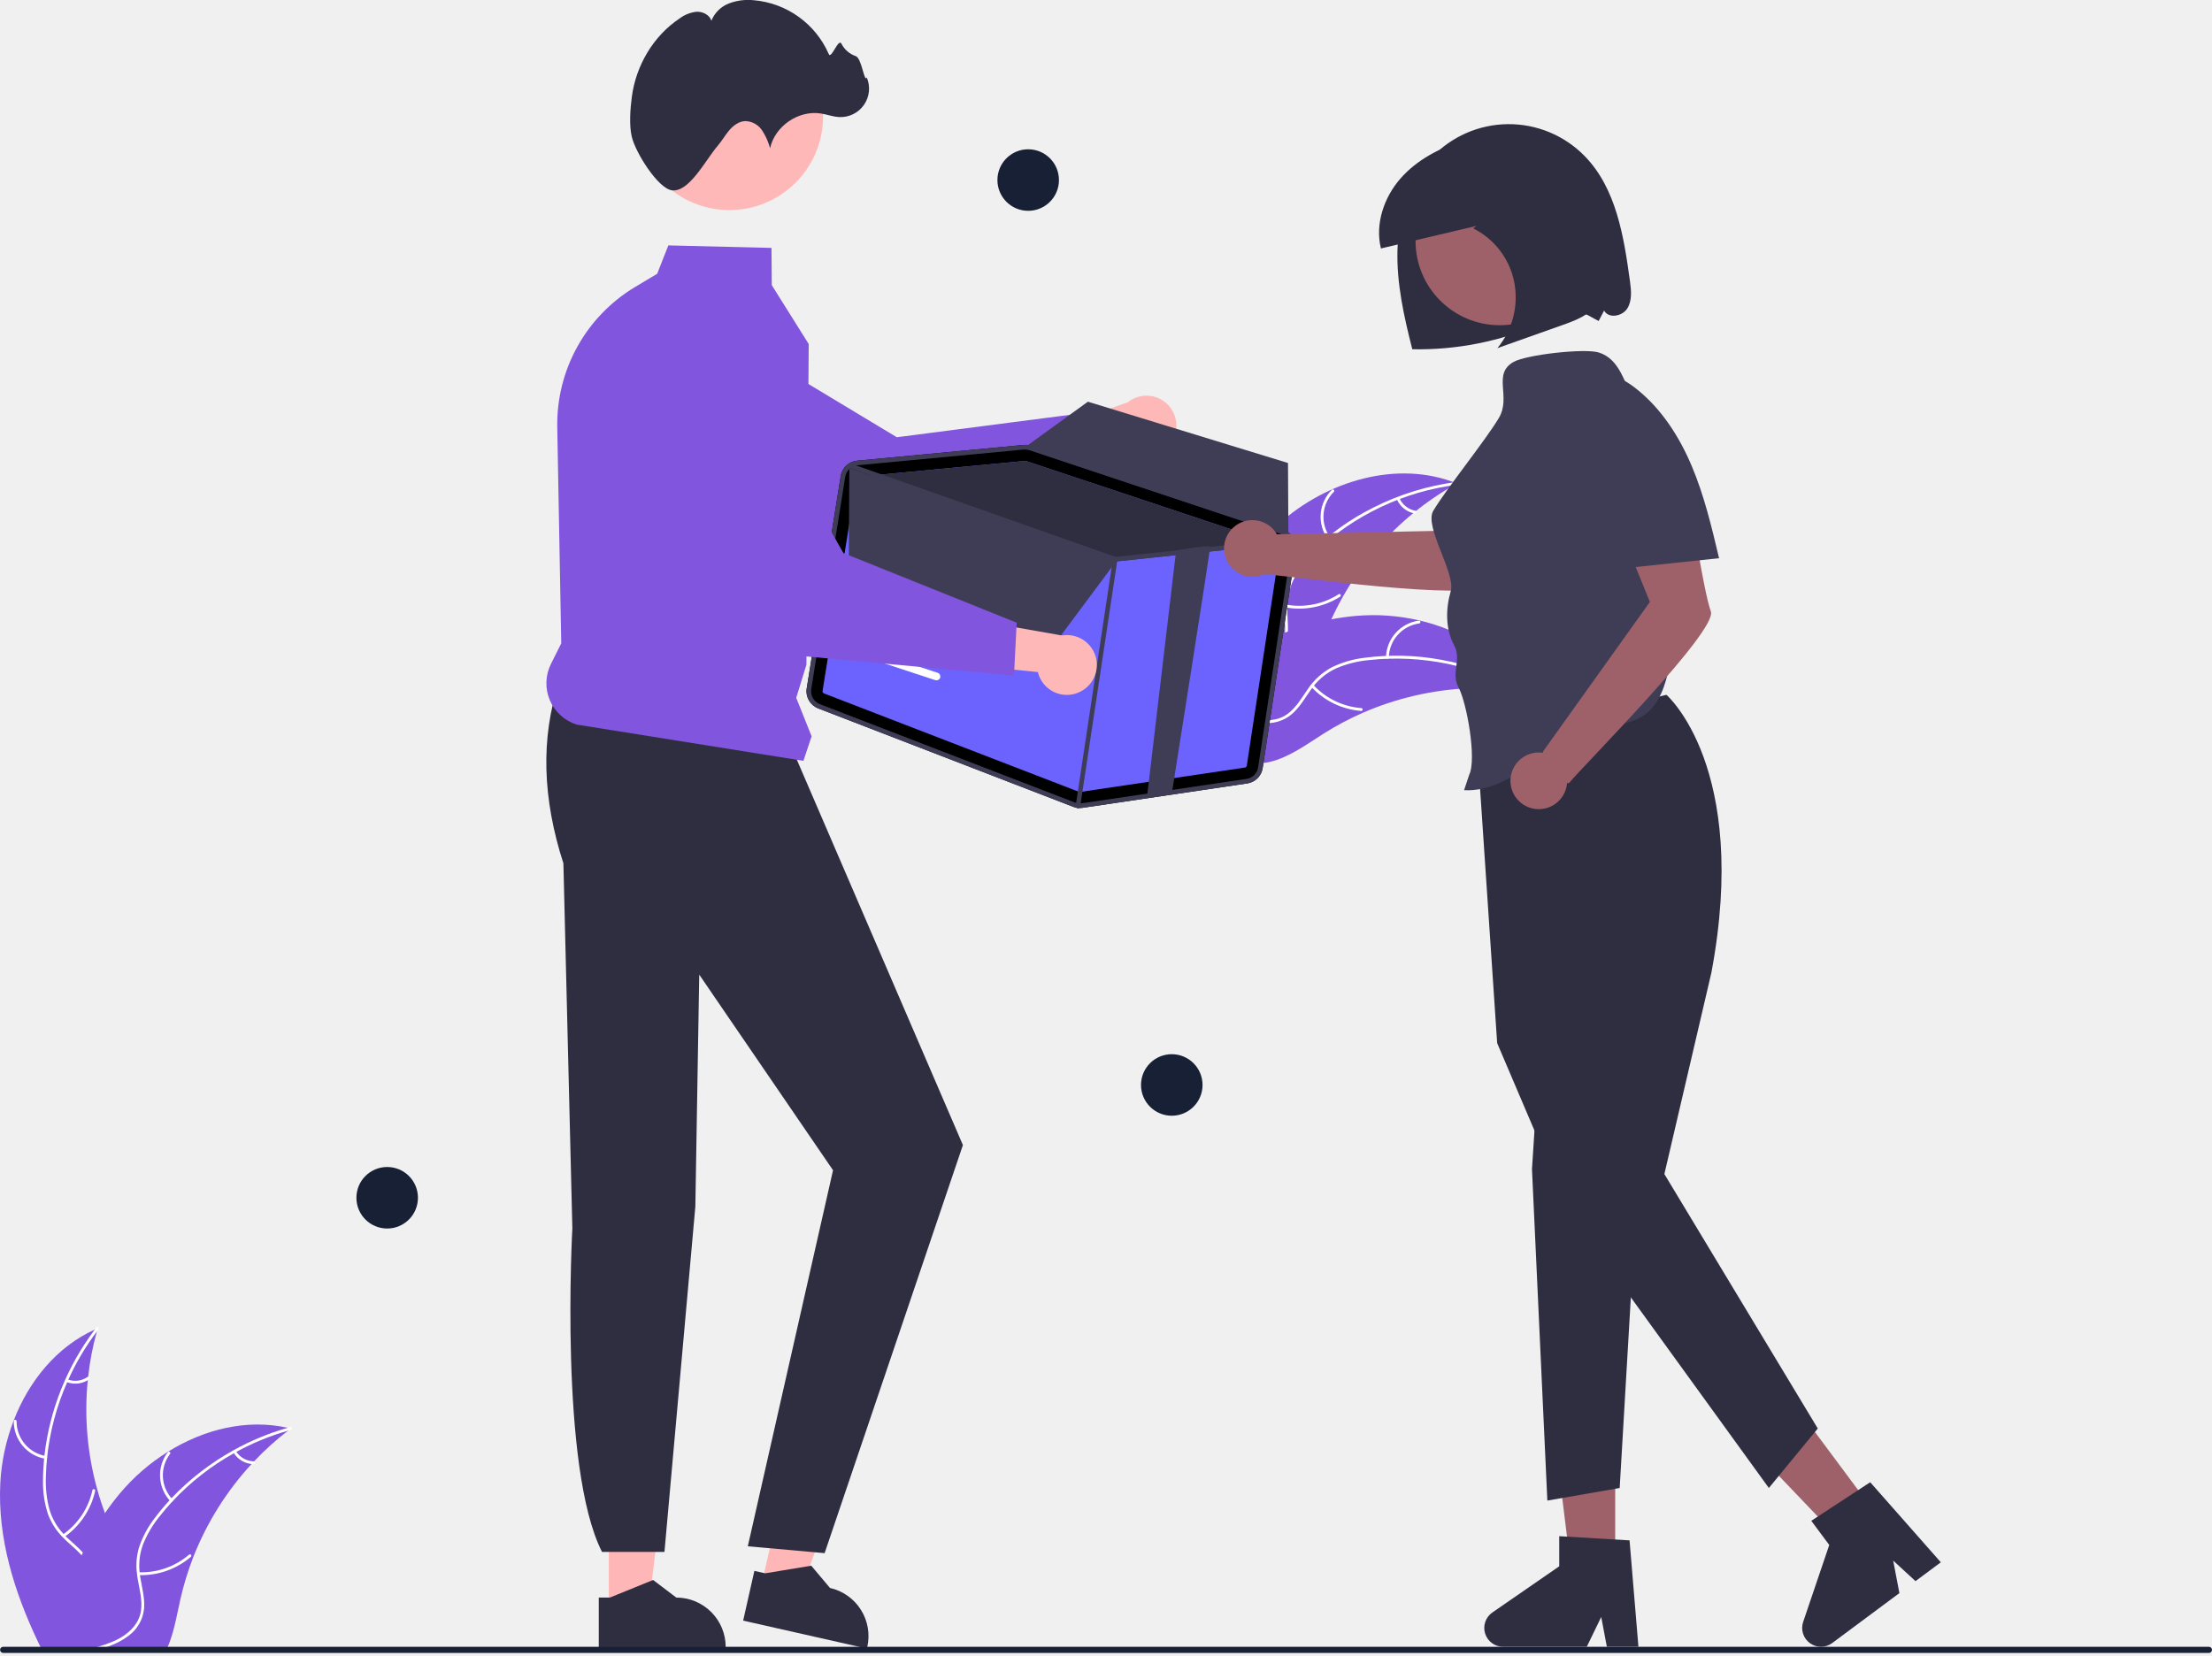
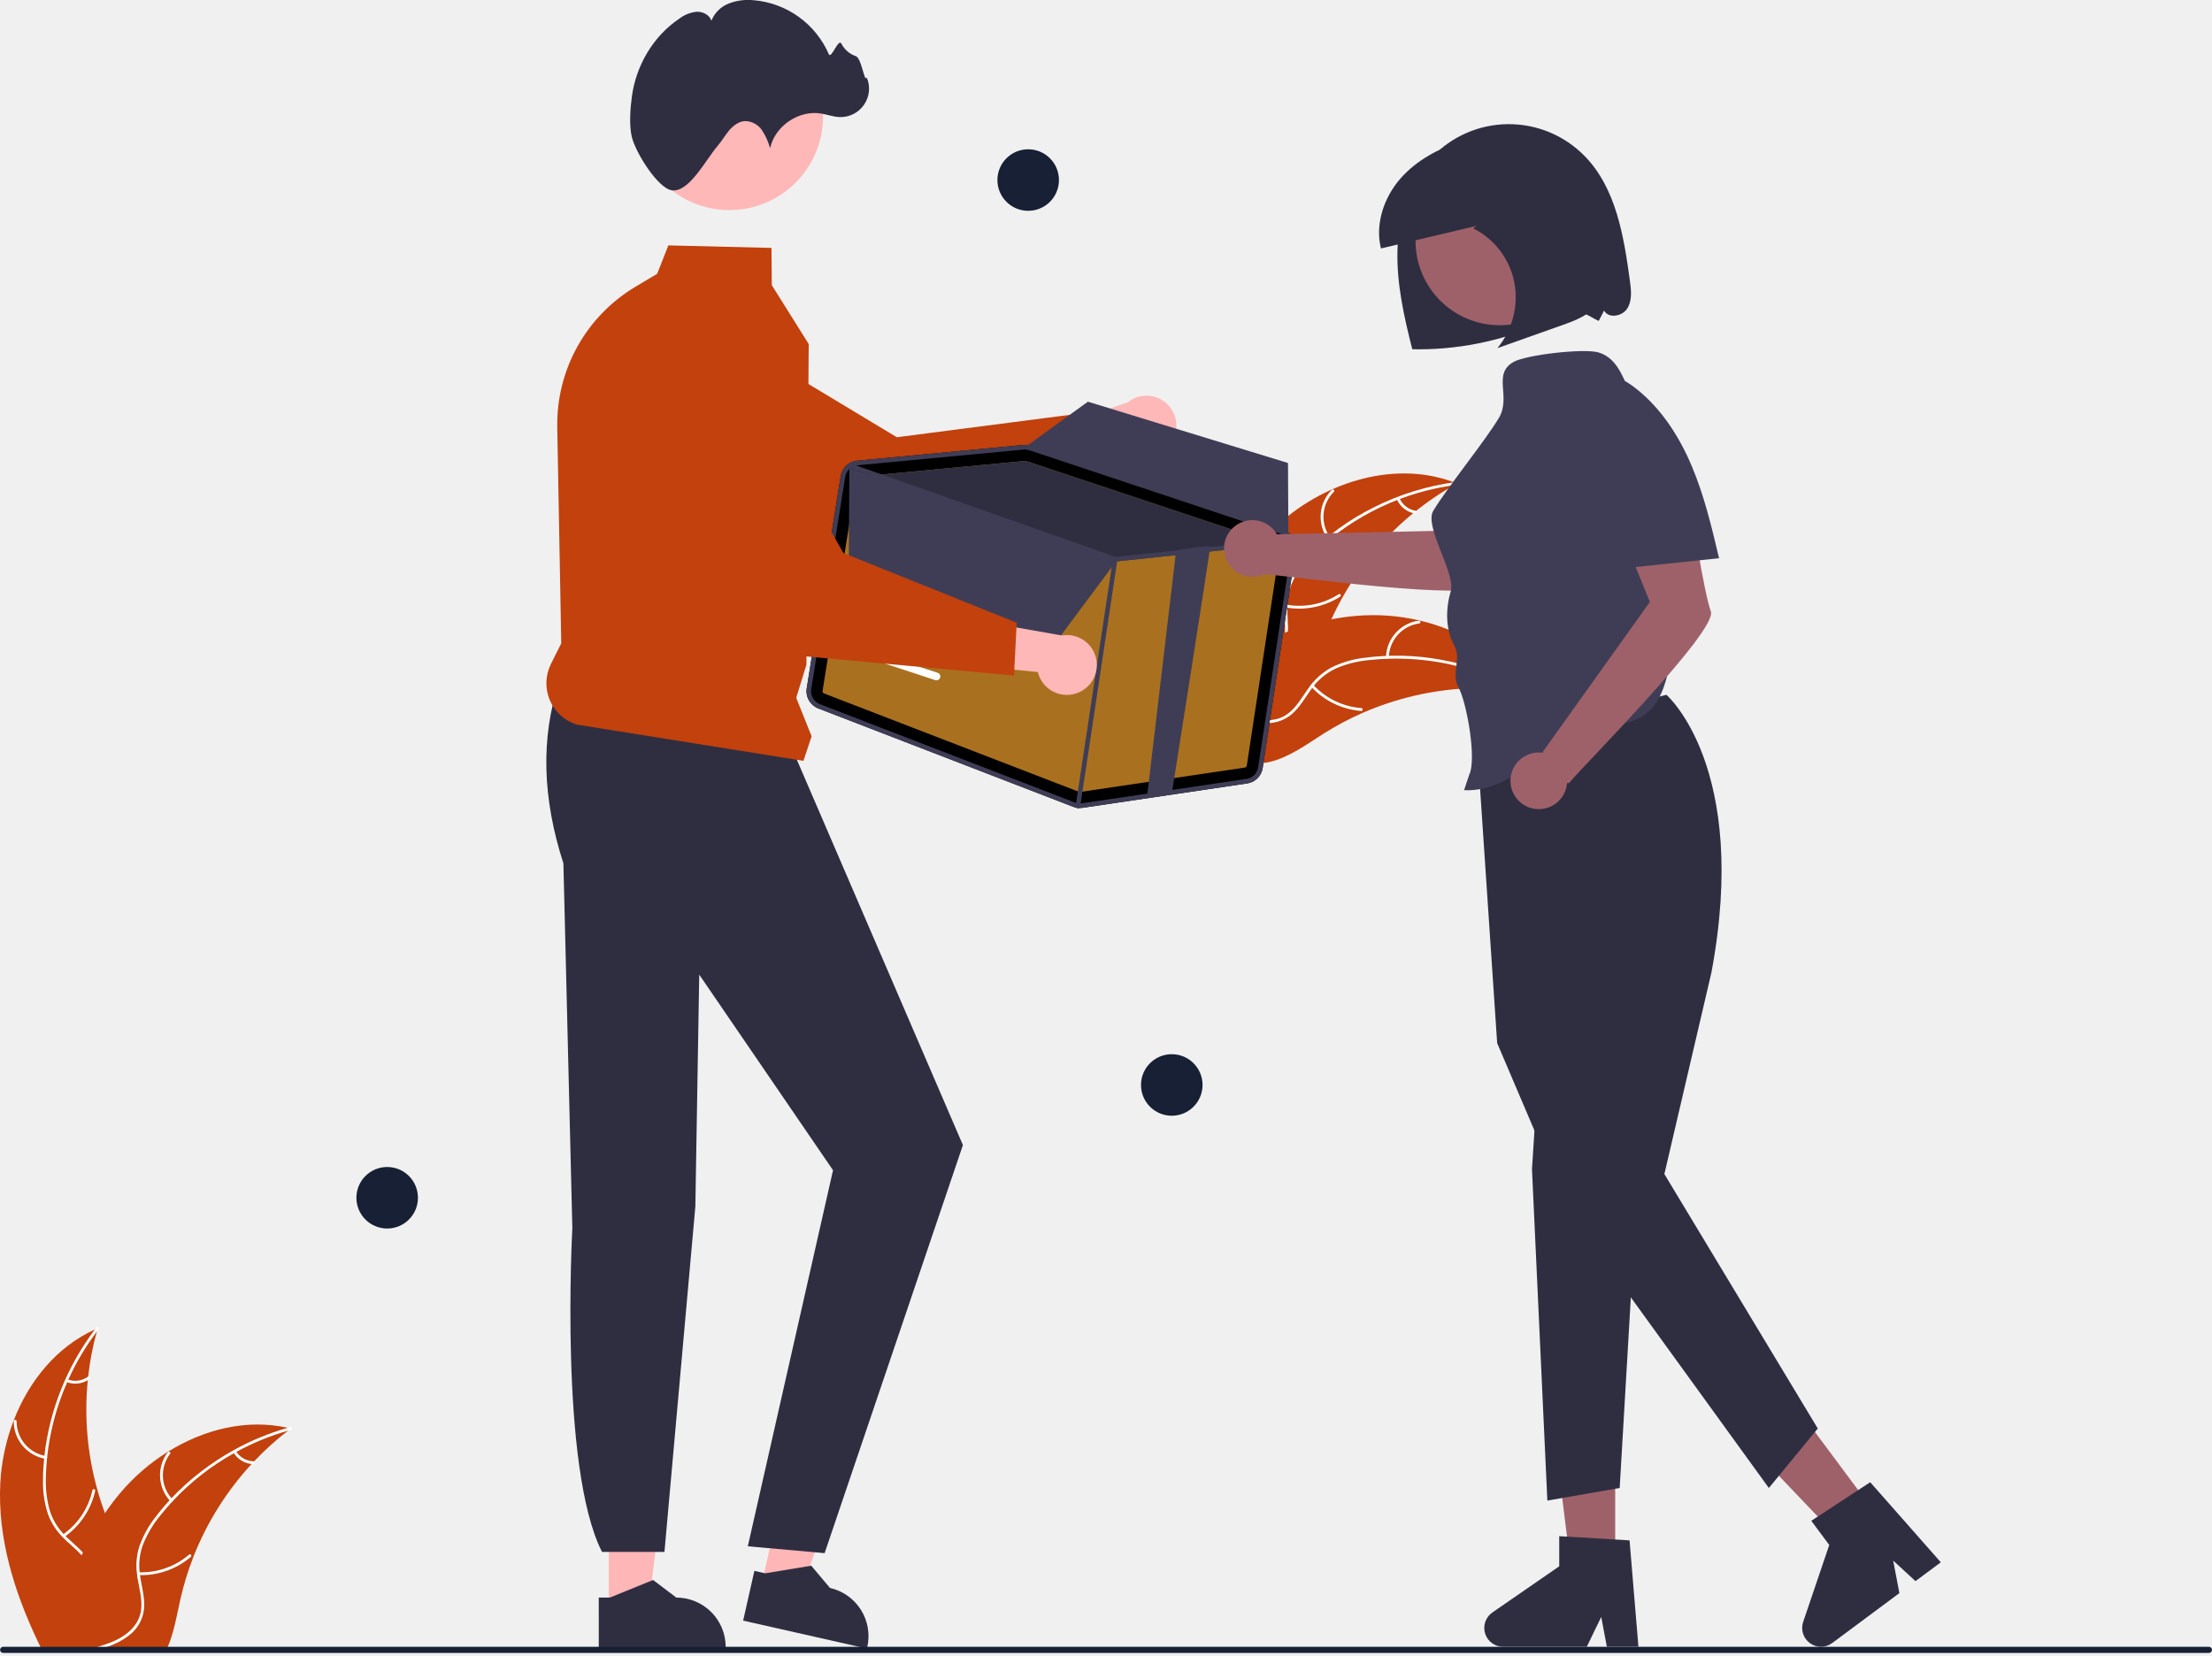
<svg xmlns="http://www.w3.org/2000/svg" width="493" height="369" viewBox="0 0 493 369" fill="none">
  <g clip-path="url(#clip0_895_7185)">
    <path d="M359.988 350.101H350.178L345.51 312.266H359.988V350.101Z" fill="#9E616A" />
    <path d="M365.164 367.097H358.129L356.873 360.456L353.657 367.097H335C334.106 367.097 333.235 366.811 332.514 366.281C331.794 365.752 331.262 365.005 330.996 364.151C330.73 363.298 330.743 362.381 331.035 361.536C331.327 360.69 331.881 359.96 332.617 359.452L347.516 349.162V342.448L363.188 343.383L365.164 367.097Z" fill="#2F2E41" />
    <path d="M418.264 337.722L410.392 343.575L384.069 315.999L395.687 307.36L418.264 337.722Z" fill="#9E616A" />
    <path d="M432.56 348.271L426.915 352.468L421.944 347.888L423.327 355.137L408.355 366.27C407.637 366.804 406.768 367.094 405.874 367.098C404.979 367.103 404.107 366.822 403.384 366.295C402.661 365.769 402.125 365.025 401.855 364.173C401.584 363.32 401.593 362.404 401.881 361.557L407.696 344.409L403.69 339.021L416.824 330.42L432.56 348.271Z" fill="#2F2E41" />
    <path d="M371.407 154.889C371.407 154.889 390.019 170.968 381.431 216.807L370.948 261.722L405.138 318.443L394.236 331.705L349.788 270.311L333.682 232.53L329.162 165.287L371.407 154.889Z" fill="#2F2E41" />
    <path d="M342.56 243.297L341.44 260.634L344.866 334.512L360.987 331.705L364.067 279.104L342.56 243.297Z" fill="#2F2E41" />
    <path d="M135.691 358.997L144.463 358.997L148.636 325.161L135.689 325.162L135.691 358.997Z" fill="#FFB6B6" />
    <path d="M133.452 356.133L135.921 356.133L145.561 352.213L150.728 356.132H150.729C153.648 356.133 156.448 357.292 158.513 359.357C160.578 361.422 161.738 364.222 161.738 367.142V367.499L133.453 367.5L133.452 356.133Z" fill="#2F2E41" />
    <path d="M169.685 353.47L178.241 355.401L189.765 323.316L177.136 320.464L169.685 353.47Z" fill="#FFB6B6" />
    <path d="M168.132 350.183L170.541 350.726L180.808 349.026L184.984 353.987L184.985 353.988C187.833 354.631 190.308 356.379 191.868 358.848C193.427 361.317 193.941 364.303 193.298 367.152L193.22 367.501L165.629 361.271L168.132 350.183Z" fill="#2F2E41" />
    <path d="M124.579 152.143C120.467 164.547 120.901 178.012 125.568 192.463L127.563 273.826C127.563 273.826 124.591 327.183 134.181 345.959H148.091L154.977 268.954L155.842 217.267L185.662 260.873L166.669 344.7L183.788 346.23L214.609 255.259L176.582 167.001L124.579 152.143Z" fill="#2F2E41" />
-     <path d="M284.985 116.811C295.625 107.224 311.449 102.403 324.723 107.779C311.107 115.339 300.603 127.471 295.071 142.029C292.958 147.652 291.193 154.125 285.995 157.135C282.761 159.008 278.738 159.099 275.112 158.195C271.485 157.291 268.161 155.478 264.883 153.684L263.95 153.663C268.138 139.967 274.346 126.398 284.985 116.811Z" fill="#8155DD" />
+     <path d="M284.985 116.811C295.625 107.224 311.449 102.403 324.723 107.779C311.107 115.339 300.603 127.471 295.071 142.029C292.958 147.652 291.193 154.125 285.995 157.135C282.761 159.008 278.738 159.099 275.112 158.195C271.485 157.291 268.161 155.478 264.883 153.684L263.95 153.663C268.138 139.967 274.346 126.398 284.985 116.811Z" fill="#C2410C" />
    <path d="M324.648 108.07C312.892 109.589 301.913 114.774 293.271 122.888C291.38 124.602 289.771 126.603 288.502 128.818C287.337 131.016 286.781 133.485 286.892 135.97C286.95 138.29 287.277 140.655 286.77 142.948C286.493 144.118 285.972 145.216 285.24 146.17C284.509 147.124 283.585 147.913 282.527 148.485C279.929 149.978 276.95 150.449 274.02 150.808C270.768 151.206 267.383 151.569 264.567 153.393C264.226 153.614 263.903 153.072 264.243 152.851C269.142 149.677 275.341 150.832 280.608 148.714C283.066 147.725 285.241 145.99 286.011 143.366C286.684 141.072 286.349 138.633 286.27 136.285C286.126 133.862 286.577 131.441 287.584 129.233C288.735 126.961 290.265 124.901 292.107 123.142C296.192 119.115 300.885 115.756 306.013 113.187C311.85 110.223 318.15 108.278 324.642 107.439C325.044 107.387 325.047 108.019 324.648 108.07Z" fill="white" />
    <path d="M295.902 120.112C294.737 118.477 294.192 116.482 294.363 114.482C294.534 112.482 295.41 110.608 296.835 109.195C297.124 108.91 297.581 109.346 297.291 109.631C295.962 110.945 295.146 112.691 294.99 114.553C294.835 116.416 295.351 118.272 296.444 119.788C296.681 120.118 296.138 120.44 295.902 120.112Z" fill="white" />
    <path d="M286.709 134.798C290.749 135.514 294.91 134.681 298.363 132.465C298.705 132.245 299.028 132.787 298.687 133.006C295.089 135.306 290.757 136.164 286.555 135.41C286.154 135.338 286.311 134.726 286.709 134.798Z" fill="white" />
    <path d="M311.902 111.058C312.221 111.784 312.715 112.42 313.34 112.908C313.966 113.397 314.702 113.722 315.484 113.855C315.886 113.922 315.729 114.534 315.33 114.467C314.467 114.316 313.653 113.956 312.961 113.418C312.269 112.88 311.72 112.181 311.36 111.382C311.32 111.309 311.309 111.224 311.329 111.144C311.35 111.063 311.4 110.994 311.469 110.949C311.541 110.906 311.627 110.894 311.708 110.914C311.789 110.935 311.859 110.986 311.902 111.058Z" fill="white" />
-     <path d="M339.34 154.013C339.088 153.978 338.837 153.943 338.581 153.912C335.195 153.463 331.777 153.289 328.362 153.393C328.098 153.397 327.831 153.405 327.567 153.416C319.343 153.755 311.253 155.617 303.709 158.908C300.708 160.221 297.811 161.76 295.044 163.512C291.222 165.931 287.271 168.859 282.998 169.846C282.554 169.954 282.103 170.034 281.649 170.086L263.997 154.803C263.974 154.748 263.948 154.697 263.925 154.642L263.192 154.064C263.329 153.963 263.472 153.862 263.609 153.762C263.688 153.703 263.771 153.648 263.849 153.59C263.903 153.552 263.957 153.514 264.004 153.477C264.022 153.464 264.04 153.451 264.054 153.443C264.1 153.405 264.148 153.376 264.19 153.342C264.992 152.775 265.799 152.212 266.611 151.654C266.614 151.65 266.614 151.65 266.622 151.649C272.769 147.337 279.407 143.769 286.395 141.02C286.604 140.941 286.817 140.858 287.035 140.786C290.182 139.615 293.42 138.704 296.715 138.062C298.521 137.716 300.343 137.461 302.174 137.299C306.907 136.89 311.675 137.228 316.302 138.3C325.528 140.439 333.966 145.505 338.964 153.405C339.092 153.608 339.216 153.806 339.34 154.013Z" fill="#8155DD" />
+     <path d="M339.34 154.013C339.088 153.978 338.837 153.943 338.581 153.912C335.195 153.463 331.777 153.289 328.362 153.393C328.098 153.397 327.831 153.405 327.567 153.416C319.343 153.755 311.253 155.617 303.709 158.908C300.708 160.221 297.811 161.76 295.044 163.512C291.222 165.931 287.271 168.859 282.998 169.846C282.554 169.954 282.103 170.034 281.649 170.086L263.997 154.803C263.974 154.748 263.948 154.697 263.925 154.642L263.192 154.064C263.329 153.963 263.472 153.862 263.609 153.762C263.688 153.703 263.771 153.648 263.849 153.59C263.903 153.552 263.957 153.514 264.004 153.477C264.022 153.464 264.04 153.451 264.054 153.443C264.1 153.405 264.148 153.376 264.19 153.342C264.992 152.775 265.799 152.212 266.611 151.654C266.614 151.65 266.614 151.65 266.622 151.649C272.769 147.337 279.407 143.769 286.395 141.02C286.604 140.941 286.817 140.858 287.035 140.786C290.182 139.615 293.42 138.704 296.715 138.062C298.521 137.716 300.343 137.461 302.174 137.299C306.907 136.89 311.675 137.228 316.302 138.3C325.528 140.439 333.966 145.505 338.964 153.405C339.092 153.608 339.216 153.806 339.34 154.013Z" fill="#C2410C" />
    <path d="M339.107 154.202C328.805 148.337 316.918 145.867 305.132 147.143C302.59 147.373 300.101 148.001 297.754 149.006C295.501 150.059 293.57 151.696 292.163 153.748C290.812 155.634 289.649 157.72 287.864 159.245C286.938 160.012 285.861 160.575 284.703 160.897C283.545 161.218 282.331 161.291 281.143 161.111C278.17 160.74 275.507 159.322 272.952 157.845C270.115 156.204 267.194 154.456 263.847 154.218C263.442 154.189 263.51 153.561 263.915 153.59C269.738 154.005 273.992 158.659 279.473 160.139C282.031 160.83 284.812 160.754 287.006 159.122C288.925 157.696 290.126 155.546 291.477 153.624C292.82 151.603 294.638 149.941 296.771 148.785C299.059 147.663 301.52 146.94 304.05 146.644C309.736 145.889 315.505 146.032 321.147 147.068C327.592 148.215 333.793 150.457 339.482 153.695C339.834 153.896 339.456 154.402 339.107 154.202Z" fill="white" />
    <path d="M308.903 146.509C308.958 144.502 309.724 142.581 311.064 141.087C312.405 139.593 314.232 138.624 316.221 138.354C316.624 138.3 316.726 138.923 316.322 138.977C314.47 139.225 312.767 140.128 311.522 141.521C310.277 142.915 309.571 144.708 309.531 146.577C309.522 146.983 308.894 146.912 308.903 146.509Z" fill="white" />
    <path d="M292.722 152.701C295.516 155.705 299.341 157.545 303.432 157.854C303.837 157.885 303.769 158.512 303.364 158.482C299.107 158.152 295.131 156.229 292.23 153.096C291.954 152.798 292.447 152.404 292.722 152.701Z" fill="white" />
    <path d="M327.13 148.913C326.947 149.685 326.959 150.49 327.164 151.257C327.37 152.023 327.762 152.726 328.306 153.303C328.586 153.598 328.093 153.992 327.815 153.699C327.216 153.058 326.784 152.281 326.555 151.435C326.326 150.589 326.308 149.7 326.503 148.845C326.514 148.763 326.557 148.688 326.621 148.637C326.686 148.585 326.768 148.559 326.85 148.565C326.933 148.575 327.009 148.617 327.062 148.682C327.114 148.747 327.139 148.83 327.13 148.913Z" fill="white" />
-     <path d="M29.301 358.383C28.472 361.491 26.295 364.08 23.666 365.966C23.237 366.275 22.797 366.56 22.352 366.829C22.215 366.909 22.077 366.995 21.934 367.069C21.78 367.16 21.626 367.246 21.472 367.326H9.111C8.888 366.875 8.671 366.417 8.454 365.966C3.156 354.834 -0.564 342.822 0.07 330.587C0.322 325.841 1.319 321.165 3.025 316.729C6.419 307.889 12.614 300.237 21.134 296.385C21.346 296.288 21.569 296.191 21.786 296.099C21.717 296.345 21.649 296.585 21.58 296.831C20.666 300.124 20.02 303.486 19.649 306.883C19.614 307.146 19.586 307.409 19.563 307.677C18.751 315.87 19.472 324.143 21.689 332.073C21.694 332.09 21.7 332.113 21.706 332.13C22.192 333.884 22.756 335.612 23.397 337.313C23.9 338.656 24.443 339.982 25.038 341.285C27.518 346.754 30.843 352.582 29.301 358.383Z" fill="#8155DD" />
+     <path d="M29.301 358.383C28.472 361.491 26.295 364.08 23.666 365.966C23.237 366.275 22.797 366.56 22.352 366.829C22.215 366.909 22.077 366.995 21.934 367.069C21.78 367.16 21.626 367.246 21.472 367.326H9.111C8.888 366.875 8.671 366.417 8.454 365.966C3.156 354.834 -0.564 342.822 0.07 330.587C0.322 325.841 1.319 321.165 3.025 316.729C6.419 307.889 12.614 300.237 21.134 296.385C21.346 296.288 21.569 296.191 21.786 296.099C21.717 296.345 21.649 296.585 21.58 296.831C20.666 300.124 20.02 303.486 19.649 306.883C19.614 307.146 19.586 307.409 19.563 307.677C18.751 315.87 19.472 324.143 21.689 332.073C21.694 332.09 21.7 332.113 21.706 332.13C22.192 333.884 22.756 335.612 23.397 337.313C23.9 338.656 24.443 339.982 25.038 341.285C27.518 346.754 30.843 352.582 29.301 358.383Z" fill="#C2410C" />
    <path d="M21.94 296.357C21.82 296.517 21.7 296.671 21.58 296.831C19.07 300.157 16.939 303.753 15.226 307.552C15.134 307.74 15.048 307.929 14.974 308.123C12.626 313.427 11.119 319.065 10.505 324.833C10.499 324.872 10.495 324.912 10.494 324.953C10.351 326.301 10.265 327.661 10.231 329.021C10.104 331.571 10.38 334.124 11.048 336.587C11.658 338.599 12.726 340.442 14.168 341.971C14.311 342.125 14.454 342.279 14.608 342.428C14.723 342.548 14.848 342.668 14.968 342.782C16.123 343.885 17.386 344.908 18.471 346.091C18.969 346.621 19.418 347.195 19.814 347.805C20.446 348.828 20.854 349.973 21.012 351.165C21.169 352.356 21.073 353.568 20.729 354.72C19.951 357.611 18.174 360.052 16.357 362.377C15.448 363.543 14.511 364.72 13.7 365.966C13.402 366.412 13.128 366.863 12.877 367.326H12.157C12.397 366.863 12.66 366.412 12.945 365.966C15.031 362.68 17.997 359.857 19.534 356.24C20.574 353.8 20.889 351.034 19.574 348.64C19.189 347.943 18.723 347.295 18.186 346.708C17.14 345.525 15.888 344.514 14.751 343.445C14.465 343.176 14.185 342.902 13.917 342.616C12.493 341.17 11.394 339.436 10.694 337.53C9.901 335.11 9.526 332.573 9.585 330.027C9.585 328.404 9.671 326.77 9.831 325.147C9.848 324.941 9.871 324.73 9.894 324.518C11.062 314.305 14.944 304.592 21.134 296.385C21.249 296.225 21.369 296.071 21.489 295.917C21.734 295.597 22.186 296.042 21.94 296.357Z" fill="white" />
    <path d="M10.124 325.201C8.145 324.868 6.348 323.843 5.055 322.308C3.762 320.773 3.056 318.828 3.065 316.821C3.066 316.74 3.098 316.661 3.156 316.603C3.214 316.545 3.292 316.512 3.373 316.51C3.455 316.508 3.535 316.538 3.595 316.594C3.655 316.649 3.691 316.726 3.696 316.808C3.685 318.677 4.342 320.488 5.549 321.915C6.756 323.342 8.434 324.29 10.279 324.589C10.68 324.654 10.523 325.266 10.124 325.201Z" fill="white" />
    <path d="M14.009 342.085C17.372 339.735 19.725 336.203 20.6 332.194C20.686 331.797 21.298 331.952 21.212 332.349C20.294 336.519 17.837 340.189 14.333 342.627C13.998 342.859 13.677 342.316 14.009 342.085Z" fill="white" />
    <path d="M15.036 307.485C15.775 307.773 16.574 307.873 17.362 307.776C18.149 307.679 18.9 307.388 19.547 306.929C19.878 306.693 20.2 307.237 19.871 307.471C19.153 307.975 18.324 308.295 17.454 308.404C16.584 308.513 15.701 308.408 14.882 308.097C14.802 308.074 14.734 308.021 14.692 307.95C14.649 307.879 14.635 307.794 14.653 307.713C14.674 307.632 14.726 307.563 14.798 307.52C14.869 307.477 14.955 307.465 15.036 307.485Z" fill="white" />
-     <path d="M64.812 318.455C64.612 318.609 64.406 318.764 64.206 318.924C61.493 321 58.953 323.293 56.611 325.781C56.428 325.97 56.245 326.164 56.068 326.358L56.063 326.364C50.51 332.391 46.12 339.393 43.113 347.017L43.096 347.068C43.09 347.085 43.085 347.097 43.079 347.114C41.887 350.165 40.926 353.302 40.205 356.497C39.508 359.617 38.936 362.96 37.844 365.966C37.679 366.429 37.496 366.886 37.302 367.326H11.895C11.98 366.875 12.072 366.418 12.163 365.966C13.456 359.345 15.476 352.886 18.186 346.708C18.278 346.502 18.369 346.297 18.472 346.091C19.871 343.038 21.517 340.105 23.392 337.319L23.393 337.317L23.394 337.315L23.396 337.314L23.398 337.313C24.428 335.793 25.534 334.326 26.712 332.919C29.769 329.282 33.379 326.15 37.41 323.638C37.433 323.621 37.462 323.61 37.484 323.592C45.508 318.615 55.017 316.243 64.109 318.295H64.115C64.349 318.346 64.577 318.398 64.812 318.455Z" fill="#8155DD" />
+     <path d="M64.812 318.455C64.612 318.609 64.406 318.764 64.206 318.924C61.493 321 58.953 323.293 56.611 325.781C56.428 325.97 56.245 326.164 56.068 326.358L56.063 326.364C50.51 332.391 46.12 339.393 43.113 347.017L43.096 347.068C43.09 347.085 43.085 347.097 43.079 347.114C41.887 350.165 40.926 353.302 40.205 356.497C39.508 359.617 38.936 362.96 37.844 365.966C37.679 366.429 37.496 366.886 37.302 367.326H11.895C11.98 366.875 12.072 366.418 12.163 365.966C13.456 359.345 15.476 352.886 18.186 346.708C18.278 346.502 18.369 346.297 18.472 346.091C19.871 343.038 21.517 340.105 23.392 337.319L23.393 337.317L23.394 337.315L23.396 337.314L23.398 337.313C24.428 335.793 25.534 334.326 26.712 332.919C29.769 329.282 33.379 326.15 37.41 323.638C37.433 323.621 37.462 323.61 37.484 323.592C45.508 318.615 55.017 316.243 64.109 318.295H64.115C64.349 318.346 64.577 318.398 64.812 318.455Z" fill="#C2410C" />
    <path d="M64.782 318.758C64.588 318.809 64.394 318.866 64.205 318.923C60.2 320.068 56.334 321.653 52.679 323.649C52.496 323.747 52.313 323.849 52.13 323.952C47.078 326.772 42.492 330.355 38.535 334.576C38.532 334.579 38.53 334.583 38.529 334.587C38.484 334.633 38.432 334.684 38.392 334.73C37.478 335.713 36.598 336.736 35.764 337.787C34.132 339.748 32.816 341.952 31.866 344.319C31.14 346.292 30.884 348.407 31.117 350.497C31.135 350.708 31.163 350.914 31.192 351.125C31.215 351.291 31.238 351.457 31.266 351.628C31.643 353.92 32.295 356.217 32.112 358.554C32.001 359.752 31.637 360.912 31.045 361.959C30.453 363.006 29.646 363.916 28.677 364.629C28.019 365.138 27.315 365.586 26.574 365.966C25.516 366.512 24.413 366.967 23.277 367.326H21.031C21.334 367.24 21.631 367.155 21.934 367.069C23.009 366.766 24.064 366.397 25.094 365.966C25.683 365.72 26.255 365.437 26.809 365.12C29.106 363.8 31.02 361.777 31.42 359.074C31.769 356.708 31.095 354.343 30.695 352.028C30.626 351.628 30.563 351.234 30.529 350.839C30.256 348.835 30.422 346.796 31.015 344.862C31.837 342.45 33.066 340.196 34.649 338.199C35.628 336.898 36.674 335.649 37.781 334.456C37.918 334.301 38.061 334.147 38.209 333.993C42.25 329.742 46.915 326.133 52.044 323.289H52.05C55.864 321.166 59.91 319.49 64.108 318.295H64.114C64.302 318.238 64.496 318.181 64.685 318.129C65.079 318.026 65.171 318.649 64.782 318.758Z" fill="white" />
    <path d="M37.983 334.673C36.603 333.215 35.786 331.315 35.677 329.311C35.569 327.307 36.176 325.329 37.391 323.732C37.638 323.409 38.151 323.778 37.904 324.101C36.77 325.586 36.204 327.428 36.309 329.294C36.413 331.161 37.182 332.928 38.475 334.277C38.756 334.57 38.263 334.964 37.983 334.673Z" fill="white" />
    <path d="M30.92 350.493C35.021 350.641 39.026 349.238 42.138 346.564C42.446 346.299 42.841 346.791 42.533 347.056C39.29 349.832 35.119 351.284 30.852 351.121C30.446 351.105 30.516 350.477 30.92 350.493Z" fill="white" />
    <path d="M52.572 323.485C52.989 324.16 53.566 324.721 54.253 325.117C54.94 325.514 55.715 325.734 56.508 325.757C56.915 325.768 56.844 326.395 56.44 326.385C55.564 326.355 54.709 326.111 53.949 325.674C53.189 325.238 52.547 324.622 52.08 323.88C52.03 323.814 52.008 323.731 52.017 323.649C52.026 323.566 52.065 323.491 52.128 323.437C52.194 323.384 52.277 323.36 52.36 323.369C52.443 323.378 52.519 323.42 52.572 323.485Z" fill="white" />
    <path d="M260.804 98.937C260.218 99.708 259.469 100.342 258.611 100.792C257.754 101.243 256.807 101.501 255.839 101.546C254.871 101.592 253.905 101.425 253.009 101.057C252.112 100.688 251.308 100.128 250.651 99.415L229.05 108.81L231.154 96.751L251.344 89.679C252.615 88.655 254.217 88.133 255.847 88.212C257.476 88.291 259.02 88.965 260.186 90.106C261.352 91.247 262.059 92.776 262.173 94.404C262.287 96.031 261.8 97.644 260.804 98.937Z" fill="#FFB8B8" />
-     <path d="M246.389 102.702L196.216 125.051L196.109 125.012L138.925 104.634C134.665 102.408 131.418 98.638 129.847 94.096C128.277 89.554 128.502 84.583 130.477 80.201C131.572 77.781 133.167 75.619 135.158 73.859C137.148 72.099 139.488 70.781 142.025 69.99C144.562 69.2 147.237 68.956 149.875 69.275C152.512 69.593 155.053 70.466 157.329 71.837L199.884 97.472L241.15 92.124L246.389 102.702Z" fill="#8155DD" />
+     <path d="M246.389 102.702L196.216 125.051L196.109 125.012L138.925 104.634C134.665 102.408 131.418 98.638 129.847 94.096C128.277 89.554 128.502 84.583 130.477 80.201C131.572 77.781 133.167 75.619 135.158 73.859C137.148 72.099 139.488 70.781 142.025 69.99C144.562 69.2 147.237 68.956 149.875 69.275C152.512 69.593 155.053 70.466 157.329 71.837L199.884 97.472L241.15 92.124L246.389 102.702Z" fill="#C2410C" />
    <path d="M493 367.789C493 367.878 492.982 367.967 492.948 368.049C492.914 368.132 492.864 368.207 492.801 368.27C492.738 368.334 492.663 368.384 492.58 368.418C492.497 368.452 492.409 368.469 492.319 368.469H0.699C0.518 368.469 0.345 368.397 0.218 368.27C0.09 368.142 0.019 367.969 0.019 367.789C0.019 367.609 0.09 367.436 0.218 367.308C0.345 367.181 0.518 367.109 0.699 367.109H492.319C492.409 367.109 492.497 367.126 492.58 367.16C492.663 367.194 492.738 367.244 492.801 367.307C492.864 367.371 492.914 367.446 492.948 367.528C492.982 367.611 493 367.7 493 367.789Z" fill="#172034" />
-     <path d="M179.063 169.607L128.486 161.517C127.159 161.092 125.94 160.385 124.913 159.445C123.885 158.505 123.073 157.353 122.533 156.069C121.992 154.786 121.736 153.4 121.782 152.008C121.827 150.616 122.173 149.25 122.796 148.004L125.09 143.416L124.199 95.216C124.092 88.946 125.637 82.758 128.681 77.276C131.724 71.793 136.157 67.209 141.535 63.983L146.467 61.034L148.96 54.704L171.944 55.265L172.011 63.567L180.242 76.692L180.242 76.747L179.726 148.187L177.457 155.559L180.887 164.135L179.063 169.607Z" fill="#8155DD" />
+     <path d="M179.063 169.607L128.486 161.517C127.159 161.092 125.94 160.385 124.913 159.445C123.885 158.505 123.073 157.353 122.533 156.069C121.992 154.786 121.736 153.4 121.782 152.008C121.827 150.616 122.173 149.25 122.796 148.004L125.09 143.416L124.199 95.216C124.092 88.946 125.637 82.758 128.681 77.276C131.724 71.793 136.157 67.209 141.535 63.983L146.467 61.034L148.96 54.704L171.944 55.265L172.011 63.567L180.242 76.692L180.242 76.747L179.726 148.187L177.457 155.559L180.887 164.135L179.063 169.607Z" fill="#C2410C" />
    <path d="M162.557 46.833C174.091 46.833 183.441 37.483 183.441 25.95C183.441 14.416 174.091 5.066 162.557 5.066C151.024 5.066 141.674 14.416 141.674 25.95C141.674 37.483 151.024 46.833 162.557 46.833Z" fill="#FFB8B8" />
    <path d="M140.811 30.503C140.188 27.879 140.474 24.186 140.826 21.544C141.749 14.617 145.595 8.032 151.44 4.131C152.548 3.29 153.865 2.766 155.248 2.618C156.631 2.56 158.13 3.3 158.554 4.617C158.902 3.748 159.425 2.959 160.09 2.3C160.755 1.64 161.548 1.124 162.42 0.783C164.172 0.112 166.057 -0.142 167.924 0.042C171.543 0.34 175.014 1.613 177.968 3.725C180.922 5.836 183.25 8.709 184.704 12.037C185.261 13.362 186.819 8.467 187.526 9.719C188.176 11.021 189.309 12.016 190.683 12.493C192.068 12.879 192.63 18.585 193.175 17.254C193.598 18.237 193.765 19.312 193.661 20.377C193.557 21.442 193.185 22.464 192.579 23.346C191.974 24.229 191.155 24.944 190.199 25.425C189.243 25.906 188.181 26.138 187.112 26.098C185.702 26.045 184.354 25.526 182.962 25.303C177.981 24.505 172.698 28.117 171.633 33.047C171.252 31.621 170.643 30.266 169.83 29.035C169.417 28.422 168.864 27.917 168.217 27.561C167.569 27.206 166.846 27.01 166.108 26.99C164.691 27.043 163.446 27.969 162.526 29.049C161.607 30.128 160.916 31.388 159.99 32.461C157.273 35.612 153.597 42.959 149.724 42.423C146.668 42 141.661 34.085 140.811 30.503Z" fill="#2F2E41" />
    <path d="M288.795 122.601C288.942 121.649 288.746 120.676 288.243 119.855C287.74 119.033 286.963 118.416 286.048 118.113L229.809 99.382C229.27 99.202 228.699 99.136 228.133 99.19L214.037 100.523L205.949 101.29L191.023 102.701C190.122 102.787 189.275 103.17 188.614 103.789C187.954 104.409 187.518 105.23 187.375 106.124L179.797 153.462C179.653 154.385 179.829 155.33 180.295 156.14C180.761 156.95 181.489 157.577 182.359 157.917L239.186 179.852C239.452 179.956 239.729 180.03 240.012 180.074C240.424 180.141 240.843 180.144 241.255 180.083L277.975 174.641C278.841 174.516 279.643 174.115 280.263 173.497C280.883 172.879 281.288 172.078 281.417 171.213L288.795 122.601Z" fill="black" />
-     <path d="M183.648 154.582L240.473 176.516C240.556 176.548 240.646 176.559 240.735 176.546L277.449 171.105C277.558 171.09 277.659 171.04 277.737 170.962C277.815 170.885 277.865 170.784 277.881 170.675L285.264 122.063C285.281 121.944 285.256 121.823 285.193 121.721C285.131 121.619 285.034 121.541 284.921 121.502L284.543 121.374L228.679 102.775C228.653 102.766 228.627 102.76 228.6 102.756C228.557 102.748 228.513 102.746 228.469 102.75L194.087 106.003L191.359 106.259C191.247 106.271 191.142 106.319 191.06 106.396C190.978 106.473 190.923 106.575 190.905 106.686L183.328 154.023C183.309 154.138 183.331 154.257 183.389 154.359C183.447 154.46 183.538 154.539 183.648 154.582Z" fill="#6C63FF" />
+     <path d="M183.648 154.582L240.473 176.516C240.556 176.548 240.646 176.559 240.735 176.546L277.449 171.105C277.558 171.09 277.659 171.04 277.737 170.962C277.815 170.885 277.865 170.784 277.881 170.675L285.264 122.063C285.281 121.944 285.256 121.823 285.193 121.721C285.131 121.619 285.034 121.541 284.921 121.502L284.543 121.374L228.679 102.775C228.653 102.766 228.627 102.76 228.6 102.756C228.557 102.748 228.513 102.746 228.469 102.75L194.087 106.003L191.359 106.259C191.247 106.271 191.142 106.319 191.06 106.396C190.978 106.473 190.923 106.575 190.905 106.686L183.328 154.023C183.309 154.138 183.331 154.257 183.389 154.359C183.447 154.46 183.538 154.539 183.648 154.582Z" fill="#A9711F" />
    <path d="M194.087 106.003L228.468 102.75C228.512 102.746 228.556 102.748 228.6 102.756C228.627 102.76 228.653 102.766 228.678 102.775L284.543 121.374L269.807 122.934L264.292 123.515L248.599 125.173C248.554 125.175 248.508 125.175 248.462 125.171C248.434 125.163 248.406 125.154 248.372 125.145L194.087 106.003Z" fill="#2F2E41" />
    <path d="M182.359 157.92L239.185 179.854C239.452 179.957 239.73 180.03 240.013 180.071C240.425 180.139 240.845 180.144 241.258 180.087L277.972 174.645C278.839 174.519 279.642 174.117 280.262 173.499C280.882 172.881 281.287 172.08 281.417 171.214L288.795 122.601C288.904 121.885 288.821 121.152 288.556 120.477C288.518 120.388 288.481 120.298 288.437 120.213C288.145 119.598 287.699 119.067 287.144 118.672C286.809 118.432 286.44 118.243 286.049 118.114L285.982 118.09L229.812 99.382C229.583 99.309 229.349 99.252 229.111 99.212C228.787 99.166 228.457 99.159 228.131 99.193L214.037 100.521L205.95 101.293L191.022 102.702C190.411 102.759 189.821 102.954 189.297 103.272C189.256 103.292 189.217 103.315 189.181 103.341C189.155 103.358 189.13 103.377 189.107 103.397C188.649 103.71 188.259 104.113 187.962 104.581C187.664 105.049 187.465 105.572 187.377 106.12L179.794 153.461C179.65 154.385 179.826 155.331 180.293 156.141C180.759 156.952 181.488 157.579 182.359 157.92ZM188.383 106.285C188.475 105.717 188.727 105.188 189.109 104.758C189.224 104.62 189.354 104.494 189.495 104.382C189.88 104.07 190.336 103.857 190.823 103.762C190.919 103.742 191.016 103.729 191.114 103.721L216.249 101.347L228.23 100.207C228.311 100.197 228.385 100.199 228.46 100.194C228.642 100.19 228.823 100.204 229.002 100.234C229.166 100.256 229.328 100.294 229.485 100.349L285.721 119.081C285.765 119.097 285.804 119.112 285.849 119.128C286.36 119.318 286.809 119.645 287.148 120.073C287.415 120.4 287.61 120.781 287.721 121.189C287.831 121.597 287.854 122.024 287.788 122.442L280.404 171.06C280.308 171.708 280.005 172.308 279.541 172.771C279.077 173.235 278.476 173.536 277.828 173.632L241.108 179.073C240.582 179.149 240.046 179.088 239.552 178.896L182.725 156.968C182.074 156.711 181.529 156.241 181.18 155.634C180.831 155.026 180.699 154.319 180.805 153.627L188.383 106.285Z" fill="#3F3D56" />
    <path d="M188.984 103.656C189.014 103.569 189.067 103.493 189.138 103.435C189.161 103.416 189.185 103.399 189.211 103.385C189.235 103.375 189.259 103.36 189.283 103.351C189.397 103.305 189.524 103.303 189.64 103.345L190.823 103.762L248.606 124.146L262.13 122.717L269.698 121.919L285.715 120.223L287.148 120.073L287.426 120.042C287.546 120.031 287.666 120.063 287.766 120.131C287.865 120.199 287.937 120.3 287.97 120.416C287.978 120.442 287.983 120.47 287.985 120.497C287.997 120.608 287.973 120.718 287.916 120.813C287.859 120.908 287.773 120.982 287.671 121.024C287.626 121.043 287.578 121.056 287.53 121.062L285.581 121.267L269.807 122.934L264.293 123.515L248.6 125.173C248.554 125.175 248.508 125.175 248.462 125.171C248.434 125.163 248.407 125.154 248.373 125.146L189.495 104.382L189.295 104.311C189.249 104.296 189.207 104.272 189.17 104.242C189.08 104.176 189.014 104.084 188.981 103.979C188.948 103.874 188.949 103.76 188.984 103.656Z" fill="#3F3D56" />
    <path d="M240.167 180.22C240.034 180.199 239.915 180.126 239.836 180.017C239.756 179.908 239.723 179.773 239.743 179.639L248.039 124.588C248.059 124.454 248.132 124.334 248.241 124.254C248.35 124.173 248.486 124.139 248.62 124.159L248.625 124.16C248.758 124.182 248.877 124.254 248.956 124.363C249.036 124.472 249.069 124.608 249.049 124.741L240.753 179.792C240.733 179.926 240.66 180.046 240.551 180.127C240.442 180.207 240.306 180.241 240.172 180.221L240.167 180.22Z" fill="#3F3D56" />
    <path d="M261.196 176.728L255.679 177.31L262.132 122.716C262.132 122.716 269.501 121.381 269.698 121.916C269.82 122.236 261.249 176.377 261.196 176.728Z" fill="#3F3D56" />
    <path d="M189.296 104.31L189.147 129.207L233.222 146.001L249.05 124.74L189.296 104.31Z" fill="#3F3D56" />
    <path d="M287.149 120.074C286.78 119.611 286.284 119.266 285.722 119.081L229.487 100.35C229.329 100.297 229.167 100.258 229.002 100.232C228.823 100.201 228.641 100.188 228.459 100.192L228.55 99.622L229.113 99.214L242.467 89.546L287.064 103.213L287.142 118.672L287.149 120.074Z" fill="#3F3D56" />
    <path d="M191.542 144.278C191.605 144.284 191.667 144.297 191.728 144.317L208.982 149.984C209.198 150.055 209.377 150.209 209.48 150.412C209.583 150.614 209.6 150.85 209.53 151.066C209.459 151.282 209.305 151.461 209.102 151.563C208.899 151.666 208.664 151.684 208.448 151.613L191.193 145.946C190.993 145.88 190.824 145.743 190.718 145.56C190.613 145.378 190.579 145.162 190.622 144.956C190.665 144.75 190.782 144.566 190.952 144.441C191.122 144.316 191.332 144.258 191.542 144.278Z" fill="white" />
    <path d="M261.159 248.72C264.947 248.72 268.017 245.649 268.017 241.862C268.017 238.075 264.947 235.005 261.159 235.005C257.372 235.005 254.302 238.075 254.302 241.862C254.302 245.649 257.372 248.72 261.159 248.72Z" fill="#172034" />
    <path d="M86.292 273.864C90.079 273.864 93.15 270.793 93.15 267.006C93.15 263.219 90.079 260.149 86.292 260.149C82.505 260.149 79.435 263.219 79.435 267.006C79.435 270.793 82.505 273.864 86.292 273.864Z" fill="#172034" />
    <path d="M229.157 46.995C232.945 46.995 236.015 43.924 236.015 40.137C236.015 36.35 232.945 33.279 229.157 33.279C225.37 33.279 222.3 36.35 222.3 40.137C222.3 43.924 225.37 46.995 229.157 46.995Z" fill="#172034" />
    <path d="M240.408 154.363C239.519 154.749 238.556 154.936 237.588 154.91C236.619 154.884 235.668 154.645 234.801 154.212C233.934 153.778 233.173 153.16 232.572 152.401C231.97 151.641 231.542 150.759 231.318 149.816L207.881 147.448L215.613 137.958L236.683 141.662C238.292 141.391 239.945 141.719 241.328 142.584C242.711 143.45 243.728 144.793 244.187 146.358C244.646 147.924 244.515 149.604 243.819 151.079C243.122 152.554 241.908 153.723 240.408 154.363Z" fill="#FFB8B8" />
-     <path d="M225.993 150.599L171.3 145.559L171.225 145.473L131.308 99.736C128.681 95.711 127.692 90.834 128.543 86.104C129.394 81.374 132.022 77.148 135.887 74.292C138.026 72.716 140.474 71.61 143.071 71.048C145.667 70.487 148.354 70.481 150.953 71.032C153.552 71.583 156.005 72.679 158.15 74.246C160.295 75.814 162.084 77.817 163.399 80.126L187.985 123.297L226.596 138.81L225.993 150.599Z" fill="#8155DD" />
+     <path d="M225.993 150.599L171.3 145.559L171.225 145.473L131.308 99.736C128.681 95.711 127.692 90.834 128.543 86.104C129.394 81.374 132.022 77.148 135.887 74.292C138.026 72.716 140.474 71.61 143.071 71.048C145.667 70.487 148.354 70.481 150.953 71.032C153.552 71.583 156.005 72.679 158.15 74.246C160.295 75.814 162.084 77.817 163.399 80.126L187.985 123.297L226.596 138.81L225.993 150.599Z" fill="#C2410C" />
    <path d="M363.271 62.641C361.913 52.679 360.209 41.982 353.183 34.79C350.953 32.508 348.284 30.701 345.338 29.479C342.391 28.256 339.227 27.643 336.037 27.676C332.846 27.709 329.696 28.387 326.775 29.671C323.854 30.954 321.223 32.816 319.041 35.144C313.926 40.6 311.668 48.263 311.461 55.739C311.254 63.215 312.919 70.609 314.766 77.856C324.542 78.052 334.245 76.142 343.217 72.257C345.461 71.283 347.668 70.182 350.038 69.578C352.409 68.975 354.098 70.493 356.303 71.552L357.514 69.234C358.504 71.078 361.572 70.532 362.685 68.759C363.798 66.986 363.554 64.715 363.271 62.641Z" fill="#2F2E41" />
    <path d="M324.522 118.249L284.591 119.103C283.978 118.043 283.07 117.184 281.977 116.631C280.885 116.078 279.655 115.854 278.438 115.987C277.221 116.119 276.068 116.603 275.121 117.379C274.173 118.155 273.472 119.189 273.101 120.357C272.731 121.524 272.708 122.774 273.035 123.954C273.362 125.134 274.025 126.193 274.944 127.004C275.862 127.814 276.996 128.34 278.207 128.517C279.419 128.695 280.656 128.516 281.768 128.003C287.064 128.304 328.498 134.185 330.969 130.395C333.478 126.549 346.87 112.973 346.87 112.973L336.576 98.319L324.522 118.249Z" fill="#9E616A" />
    <path d="M334.253 72.499C344.615 72.499 353.014 64.099 353.014 53.737C353.014 43.376 344.615 34.976 334.253 34.976C323.892 34.976 315.492 43.376 315.492 53.737C315.492 64.099 323.892 72.499 334.253 72.499Z" fill="#9E616A" />
    <path d="M364.302 89.835C362.091 85.435 361.017 79.999 356.304 78.573C353.121 77.61 340.247 79.053 337.346 80.679C332.521 83.384 336.894 88.453 334.047 93.195C330.953 98.352 322.543 108.699 319.448 113.855C317.321 117.4 324.487 127.804 323.336 131.775C322.186 135.746 322.131 140.202 324.09 143.843C325.844 147.101 323.307 149.983 325.07 153.236C326.905 156.618 329.156 169.267 327.448 172.716L326.306 176.144C337.647 176.811 347.184 163.261 358.455 161.834C361.254 161.479 364.161 161.016 366.468 159.391C369.866 156.998 371.21 152.654 372.049 148.583C376.09 128.685 373.363 108.006 364.302 89.835Z" fill="#3F3D56" />
    <path d="M381.306 136.296C379.727 131.984 376.867 113.131 376.867 113.131L358.966 112.606L367.718 134.191L343.836 167.623C343.836 167.623 343.881 167.697 343.961 167.828C342.705 167.626 341.418 167.809 340.268 168.351C339.118 168.893 338.158 169.77 337.514 170.866C336.87 171.963 336.572 173.228 336.659 174.497C336.747 175.766 337.215 176.978 338.003 177.977C338.79 178.975 339.861 179.712 341.075 180.092C342.289 180.471 343.589 180.476 344.805 180.104C346.021 179.733 347.097 179.003 347.891 178.01C348.686 177.017 349.162 175.808 349.258 174.54C349.346 174.59 349.449 174.608 349.549 174.591C349.649 174.574 349.74 174.522 349.806 174.446C352.463 171.111 382.886 140.608 381.306 136.296Z" fill="#9E616A" />
    <path d="M383.126 124.39C381.483 117.455 379.828 110.483 377.058 103.917C374.288 97.351 370.322 91.149 364.745 86.713C362.962 85.295 360.968 84.043 358.733 83.602C356.497 83.161 353.978 83.654 352.408 85.306C349.896 87.948 350.652 92.189 351.573 95.716C354.29 106.117 357.007 116.518 359.724 126.919C367.57 126.087 375.416 125.256 383.261 124.424L383.126 124.39Z" fill="#3F3D56" />
    <path d="M357.242 56.34C356.551 51.801 355.83 47.224 354.206 42.951C352.583 38.678 349.967 34.675 346.214 32.254C340.271 28.421 332.577 29.16 325.915 31.365C320.763 33.07 315.733 35.662 312.1 39.828C308.466 43.994 306.425 49.939 307.777 55.387C314.884 53.708 321.991 52.029 329.097 50.35L328.319 50.899C330.653 52.063 332.691 53.743 334.278 55.812C335.865 57.88 336.96 60.284 337.48 62.839C337.989 65.425 337.916 68.092 337.267 70.647C336.618 73.201 335.409 75.579 333.728 77.61C338.575 75.89 343.422 74.171 348.269 72.451C351.261 71.39 354.463 70.167 356.237 67.445C358.294 64.289 357.816 60.106 357.242 56.34Z" fill="#2F2E41" />
  </g>
  <defs>
    <clipPath id="clip0_895_7185">
      <rect width="493" height="368.469" fill="white" />
    </clipPath>
  </defs>
</svg>
